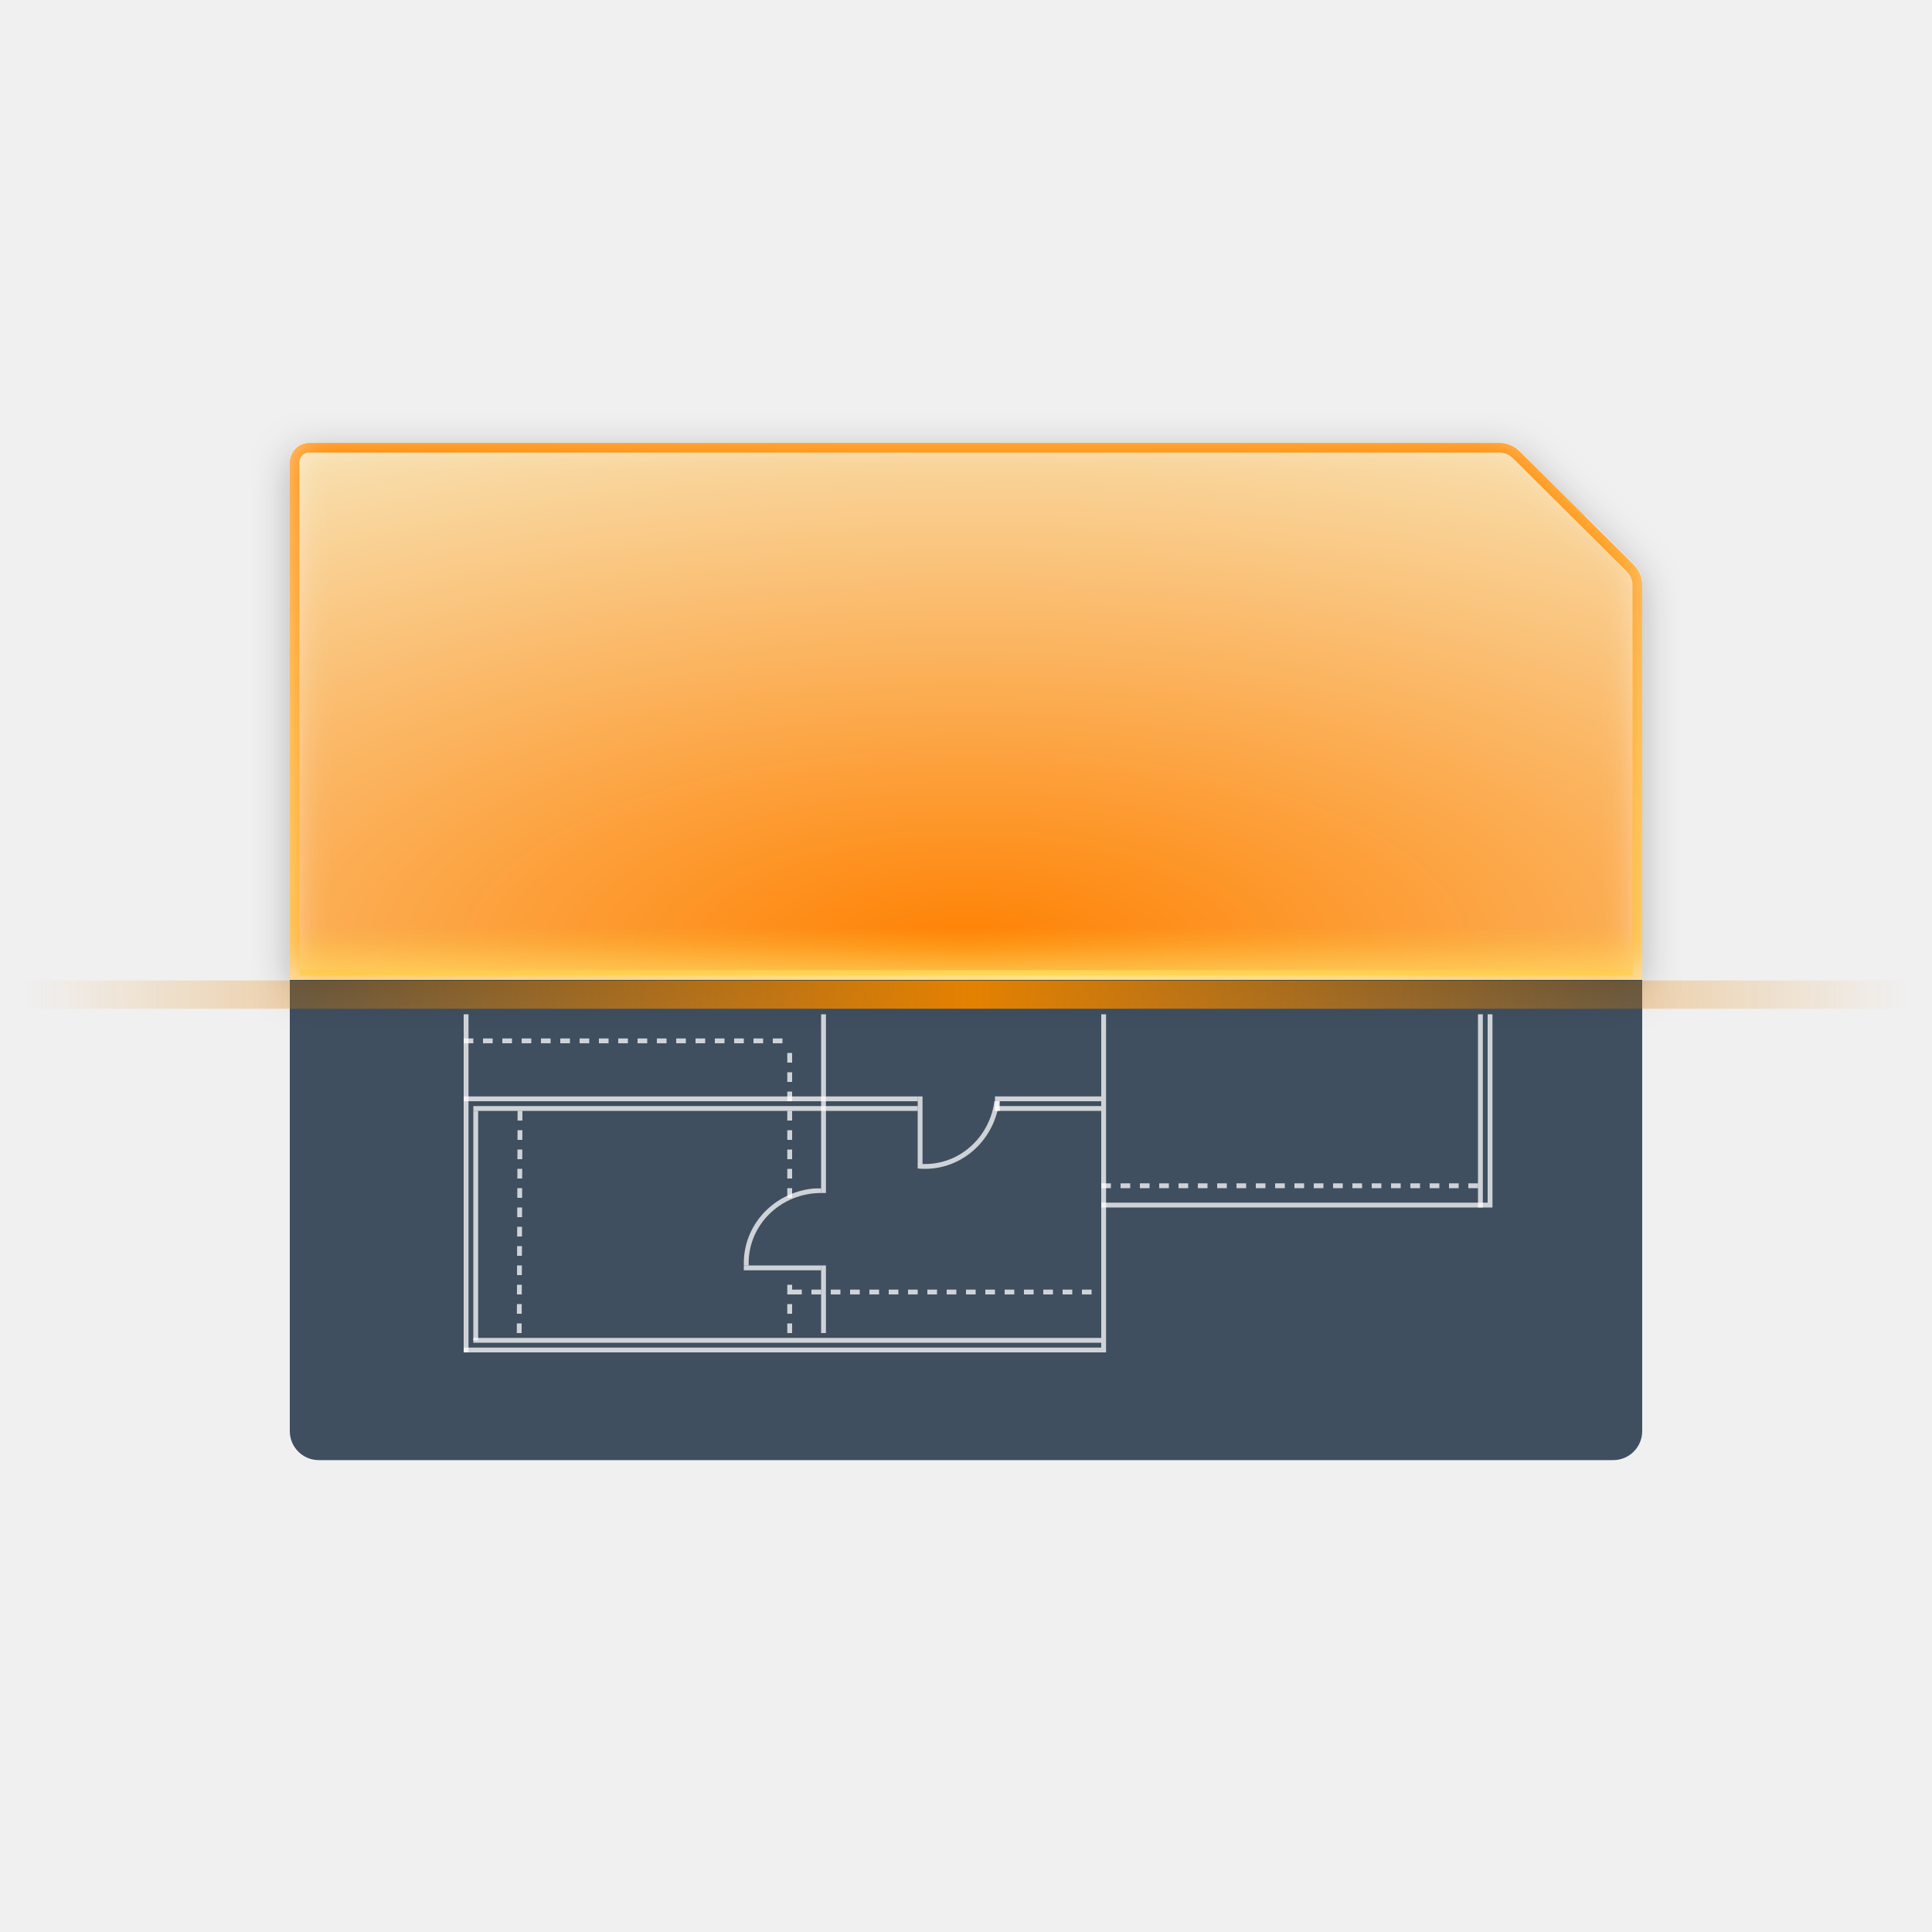
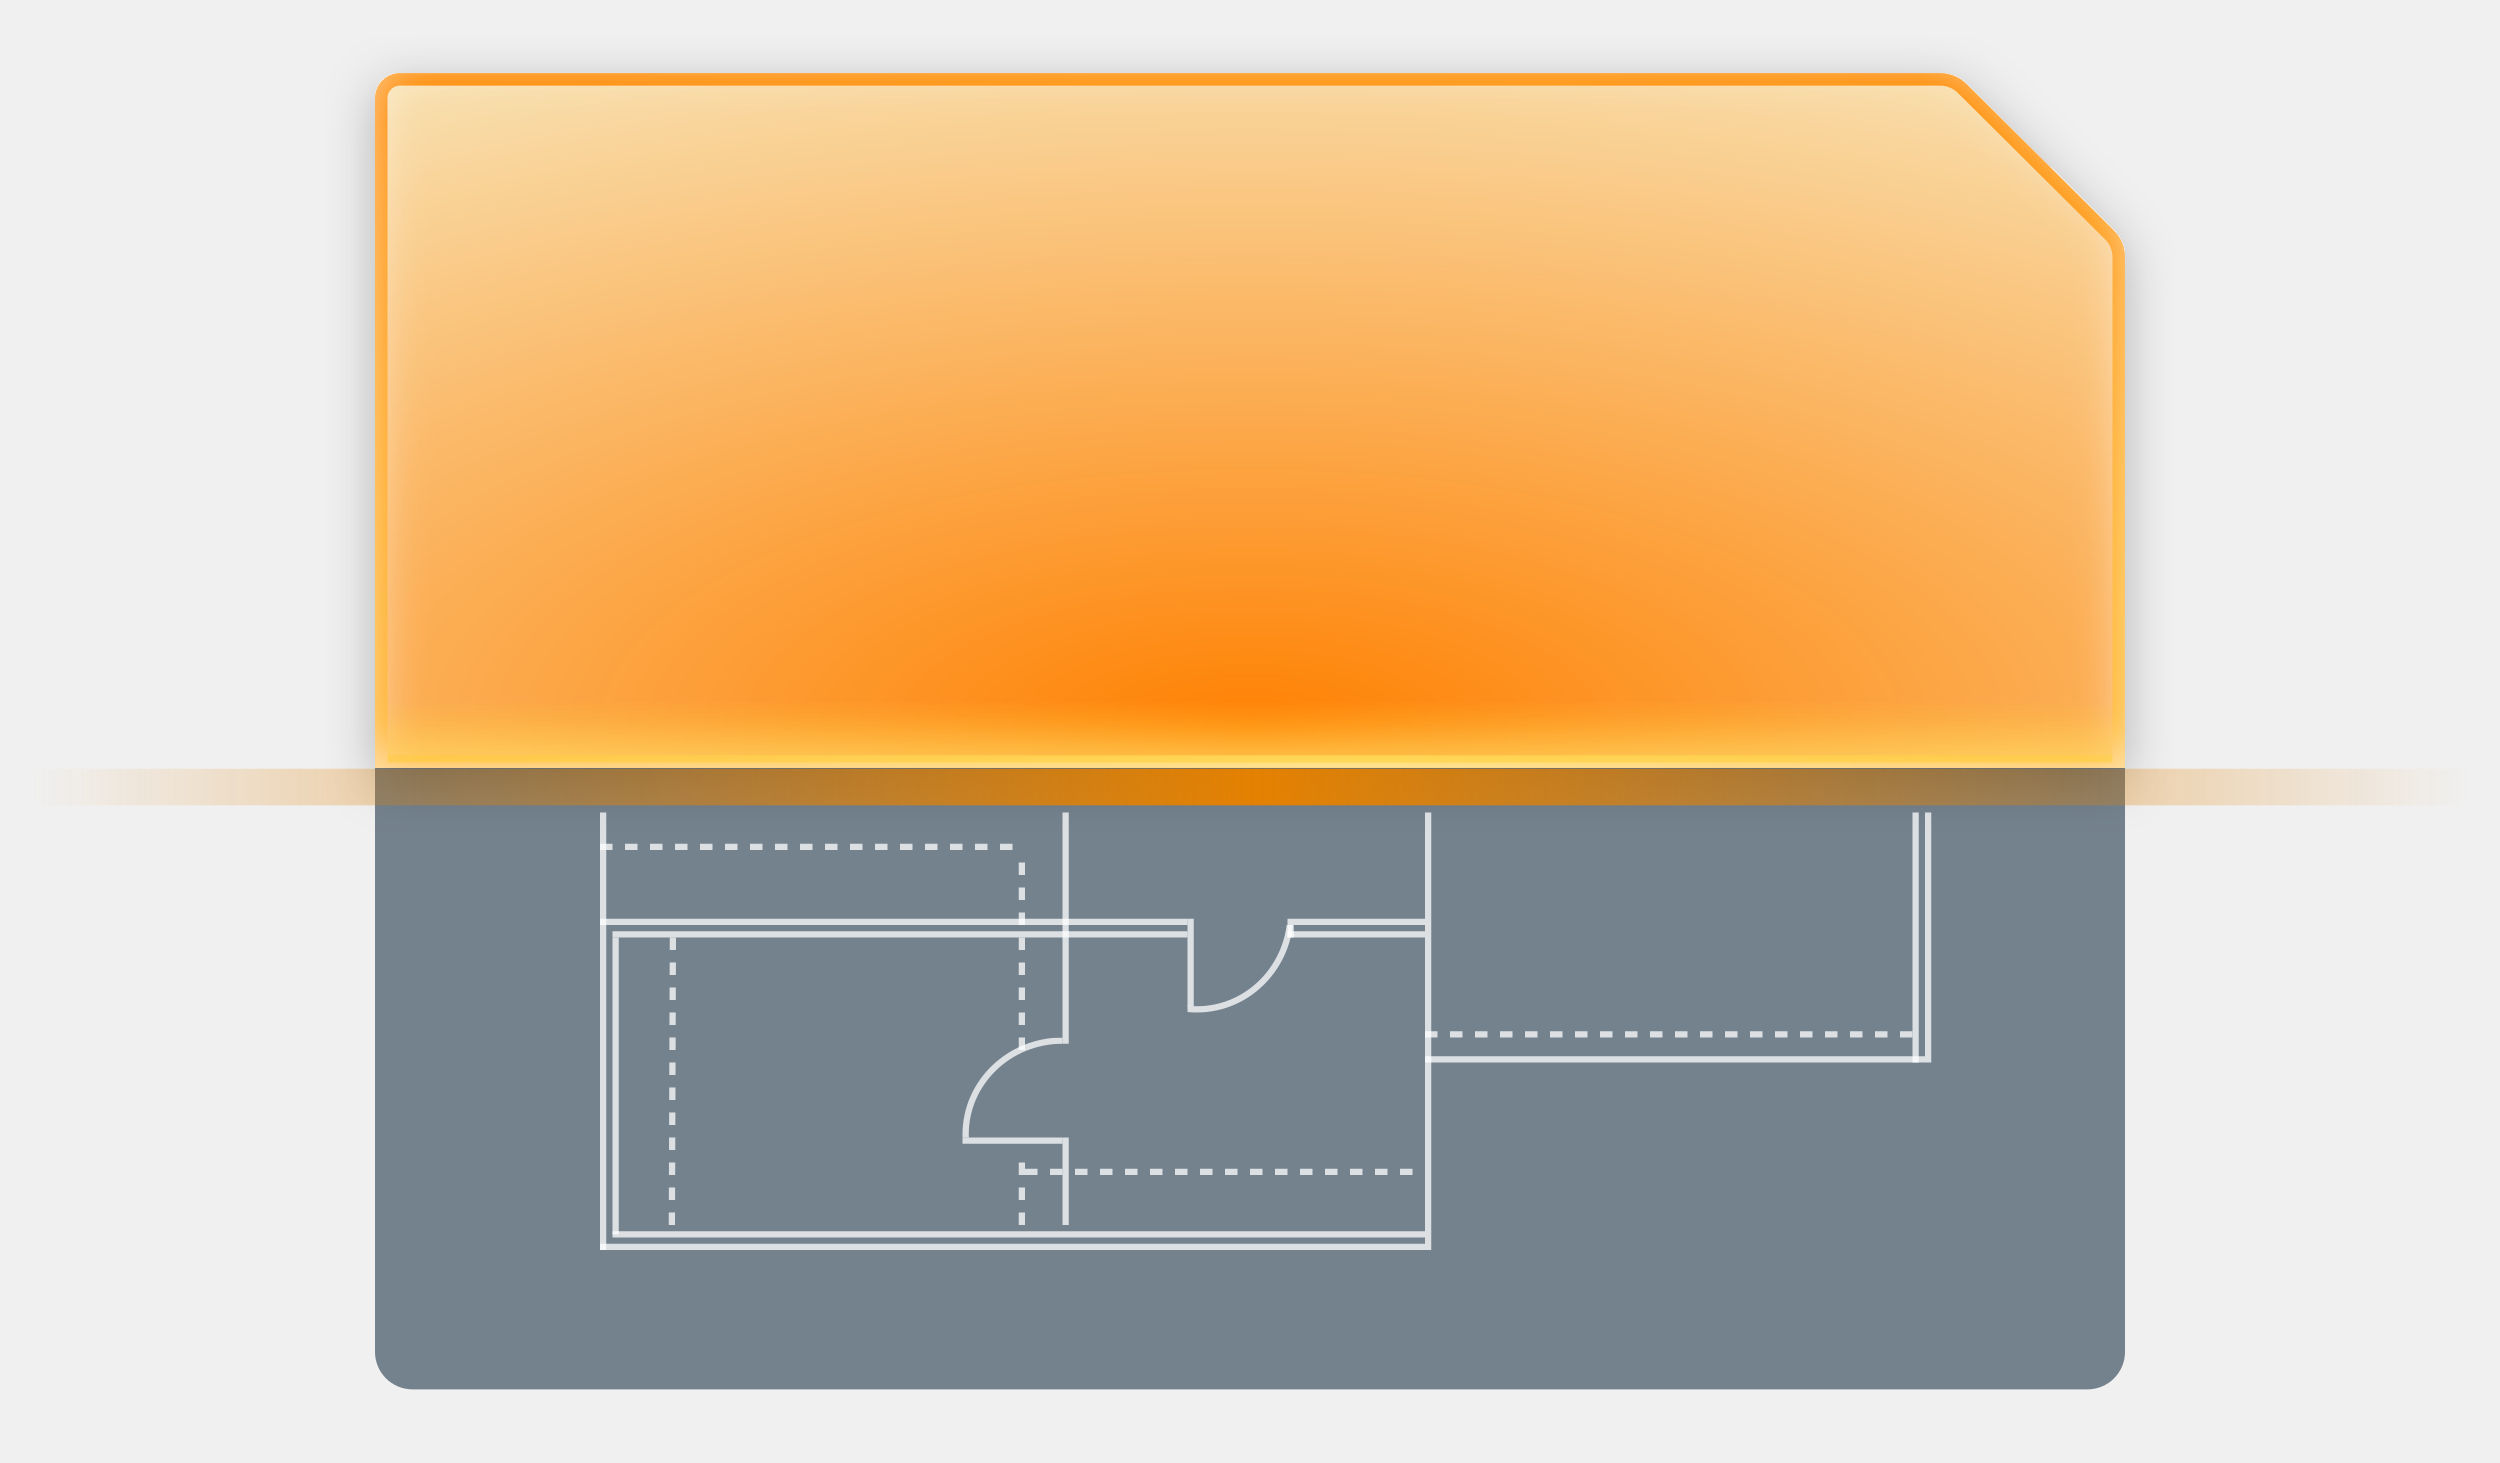
- <svg xmlns="http://www.w3.org/2000/svg" width="200" height="200" viewBox="0 0 200 200" fill="none">
-   <path d="M30 98.5H130H170V148.15C170 149.807 168.657 151.15 167 151.15H33C31.343 151.15 30 149.807 30 148.15V98.5Z" fill="#051A2F" fill-opacity="0.75" />
-   <g filter="url(#filter0_di_1233_2)">
-     <path d="M30 47.85C30 46.745 30.895 45.85 32 45.85H155.214C156.007 45.85 156.767 46.164 157.329 46.723L169.115 58.441C169.682 59.005 170 59.77 170 60.569V101.425H30V47.85Z" fill="url(#paint0_radial_1233_2)" />
-     <path d="M32 46.35H155.214C155.874 46.35 156.508 46.612 156.977 47.078L168.763 58.796C169.235 59.266 169.5 59.903 169.5 60.569V100.925H30.5V47.85C30.5 47.022 31.172 46.35 32 46.35Z" stroke="url(#paint1_radial_1233_2)" />
+ <svg xmlns="http://www.w3.org/2000/svg" width="200" height="117" viewBox="0 0 200 117" fill="none">
+   <g clip-path="url(#clip0_1369_282)">
+     <path d="M30 58.5H130H170V108.15C170 109.807 168.657 111.15 167 111.15H33C31.343 111.15 30 109.807 30 108.15V58.5Z" fill="#4B5D6E" fill-opacity="0.75" />
+     <g filter="url(#filter0_di_1369_282)">
+       <path d="M30 7.85C30 6.745 30.895 5.85 32 5.85H155.214C156.007 5.85 156.767 6.164 157.329 6.723L169.115 18.441C169.682 19.005 170 19.77 170 20.569V61.425H30V7.85Z" fill="url(#paint0_radial_1369_282)" />
+       <path d="M32 6.35H155.214C155.874 6.35 156.508 6.612 156.977 7.078L168.763 18.796C169.235 19.265 169.5 19.903 169.5 20.569V60.925H30.5V7.85C30.5 7.022 31.172 6.35 32 6.35Z" stroke="url(#paint1_radial_1369_282)" />
+     </g>
+     <rect y="61.5" width="200" height="2.925" rx="1" fill="url(#paint2_linear_1369_282)" />
+     <rect x="31" y="53" width="138" height="8" fill="url(#paint3_linear_1369_282)" fill-opacity="0.4" />
+     <line x1="48.25" y1="65" x2="48.25" y2="100" stroke="white" stroke-opacity="0.75" stroke-width="0.5" />
+     <line x1="85.25" y1="65" x2="85.25" y2="83.5" stroke="white" stroke-opacity="0.75" stroke-width="0.5" />
+     <line x1="85.25" y1="91" x2="85.25" y2="98" stroke="white" stroke-opacity="0.75" stroke-width="0.5" />
+     <path d="M49.25 75V98.751" stroke="white" stroke-opacity="0.75" stroke-width="0.5" />
+     <line x1="114.25" y1="65" x2="114.25" y2="100" stroke="white" stroke-opacity="0.75" stroke-width="0.5" />
+     <line x1="153.25" y1="65" x2="153.25" y2="85" stroke="white" stroke-opacity="0.75" stroke-width="0.5" />
+     <line x1="154.25" y1="65" x2="154.25" y2="85" stroke="white" stroke-opacity="0.75" stroke-width="0.5" />
+     <line x1="48" y1="99.75" x2="114" y2="99.75" stroke="white" stroke-opacity="0.75" stroke-width="0.5" />
+     <line x1="49" y1="98.75" x2="114" y2="98.75" stroke="white" stroke-opacity="0.75" stroke-width="0.5" />
+     <line x1="49" y1="74.75" x2="95" y2="74.75" stroke="white" stroke-opacity="0.75" stroke-width="0.5" />
+     <line x1="114" y1="84.75" x2="154" y2="84.75" stroke="white" stroke-opacity="0.75" stroke-width="0.5" />
+     <line x1="103" y1="74.75" x2="114" y2="74.75" stroke="white" stroke-opacity="0.75" stroke-width="0.5" />
+     <line x1="48" y1="73.75" x2="95" y2="73.75" stroke="white" stroke-opacity="0.75" stroke-width="0.5" />
+     <line x1="103" y1="73.75" x2="114" y2="73.75" stroke="white" stroke-opacity="0.75" stroke-width="0.5" />
+     <line x1="95.25" y1="73.5" x2="95.25" y2="80.5" stroke="white" stroke-opacity="0.75" stroke-width="0.5" />
+     <line x1="103.25" y1="74" x2="103.25" y2="75" stroke="white" stroke-opacity="0.75" stroke-width="0.5" />
+     <line x1="48" y1="67.75" x2="82" y2="67.75" stroke="white" stroke-opacity="0.75" stroke-width="0.5" stroke-dasharray="1 1" />
+     <line x1="114" y1="82.75" x2="153" y2="82.75" stroke="white" stroke-opacity="0.75" stroke-width="0.5" stroke-dasharray="1 1" />
+     <line x1="81.75" y1="84" x2="81.75" y2="68" stroke="white" stroke-opacity="0.75" stroke-width="0.5" stroke-dasharray="1 1" />
+     <line x1="53.75" y1="97.999" x2="53.831" y2="74.999" stroke="white" stroke-opacity="0.75" stroke-width="0.5" stroke-dasharray="1 1" />
+     <mask id="mask0_1369_282" style="mask-type:alpha" maskUnits="userSpaceOnUse" x="88" y="65" width="16" height="16">
+       <path d="M95.75 65.25C99.885 65.25 103.25 68.712 103.25 73C103.25 77.288 99.885 80.75 95.75 80.75C91.615 80.75 88.25 77.288 88.25 73C88.25 68.712 91.615 65.25 95.75 65.25Z" stroke="white" stroke-opacity="0.75" stroke-width="0.5" />
+     </mask>
+     <g mask="url(#mask0_1369_282)">
+       <rect x="95" y="74" width="9" height="10" fill="white" />
+     </g>
+     <line y1="-0.25" x2="8" y2="-0.25" transform="matrix(-1 0 0 1 85 91.5)" stroke="white" stroke-opacity="0.75" stroke-width="0.5" />
+     <mask id="mask1_1369_282" style="mask-type:alpha" maskUnits="userSpaceOnUse" x="77" y="83" width="16" height="16">
+       <path d="M92.75 90.75C92.75 86.615 89.288 83.25 85 83.25C80.712 83.25 77.25 86.615 77.25 90.75C77.25 94.885 80.712 98.25 85 98.25C89.288 98.25 92.75 94.885 92.75 90.75Z" stroke="white" stroke-opacity="0.75" stroke-width="0.5" />
+     </mask>
+     <g mask="url(#mask1_1369_282)">
+       <rect width="8" height="10" transform="matrix(4.37114e-08 -1 -1 -4.37114e-08 85 91)" fill="white" />
+     </g>
+     <line x1="82" y1="93.75" x2="114" y2="93.75" stroke="white" stroke-opacity="0.75" stroke-width="0.5" stroke-dasharray="1 1" />
+     <line x1="81.75" y1="98" x2="81.75" y2="92" stroke="white" stroke-opacity="0.75" stroke-width="0.5" stroke-dasharray="1 1" />
  </g>
-   <rect y="101.5" width="200" height="2.925" rx="1" fill="url(#paint2_linear_1233_2)" />
-   <rect x="31" y="93" width="138" height="8" fill="url(#paint3_linear_1233_2)" fill-opacity="0.4" />
-   <line x1="48.25" y1="105" x2="48.25" y2="140" stroke="white" stroke-opacity="0.75" stroke-width="0.5" />
-   <line x1="85.25" y1="105" x2="85.25" y2="123.5" stroke="white" stroke-opacity="0.75" stroke-width="0.5" />
-   <line x1="85.25" y1="131" x2="85.25" y2="138" stroke="white" stroke-opacity="0.75" stroke-width="0.5" />
-   <path d="M49.25 115V138.751" stroke="white" stroke-opacity="0.75" stroke-width="0.5" />
-   <line x1="114.25" y1="105" x2="114.25" y2="140" stroke="white" stroke-opacity="0.75" stroke-width="0.5" />
-   <line x1="153.25" y1="105" x2="153.25" y2="125" stroke="white" stroke-opacity="0.75" stroke-width="0.5" />
-   <line x1="154.25" y1="105" x2="154.25" y2="125" stroke="white" stroke-opacity="0.75" stroke-width="0.5" />
-   <line x1="48" y1="139.75" x2="114" y2="139.75" stroke="white" stroke-opacity="0.75" stroke-width="0.5" />
-   <line x1="49" y1="138.75" x2="114" y2="138.75" stroke="white" stroke-opacity="0.75" stroke-width="0.5" />
-   <line x1="49" y1="114.75" x2="95" y2="114.75" stroke="white" stroke-opacity="0.75" stroke-width="0.5" />
-   <line x1="114" y1="124.75" x2="154" y2="124.75" stroke="white" stroke-opacity="0.75" stroke-width="0.5" />
-   <line x1="103" y1="114.75" x2="114" y2="114.75" stroke="white" stroke-opacity="0.75" stroke-width="0.5" />
-   <line x1="48" y1="113.75" x2="95" y2="113.75" stroke="white" stroke-opacity="0.75" stroke-width="0.5" />
-   <line x1="103" y1="113.75" x2="114" y2="113.75" stroke="white" stroke-opacity="0.75" stroke-width="0.5" />
-   <line x1="95.25" y1="113.5" x2="95.25" y2="120.5" stroke="white" stroke-opacity="0.75" stroke-width="0.5" />
-   <line x1="103.25" y1="114" x2="103.25" y2="115" stroke="white" stroke-opacity="0.75" stroke-width="0.5" />
-   <line x1="48" y1="107.75" x2="82" y2="107.75" stroke="white" stroke-opacity="0.75" stroke-width="0.5" stroke-dasharray="1 1" />
-   <line x1="114" y1="122.75" x2="153" y2="122.75" stroke="white" stroke-opacity="0.75" stroke-width="0.5" stroke-dasharray="1 1" />
-   <line x1="81.75" y1="124" x2="81.75" y2="108" stroke="white" stroke-opacity="0.75" stroke-width="0.5" stroke-dasharray="1 1" />
-   <line x1="53.75" y1="137.999" x2="53.831" y2="114.999" stroke="white" stroke-opacity="0.75" stroke-width="0.5" stroke-dasharray="1 1" />
-   <mask id="mask0_1233_2" style="mask-type:alpha" maskUnits="userSpaceOnUse" x="88" y="105" width="16" height="16">
-     <path d="M95.75 105.25C99.885 105.25 103.25 108.712 103.25 113C103.25 117.288 99.885 120.75 95.75 120.75C91.615 120.75 88.25 117.288 88.25 113C88.25 108.712 91.615 105.25 95.75 105.25Z" stroke="white" stroke-opacity="0.75" stroke-width="0.5" />
-   </mask>
-   <g mask="url(#mask0_1233_2)">
-     <rect x="95" y="114" width="9" height="10" fill="white" />
-   </g>
-   <line y1="-0.25" x2="8" y2="-0.25" transform="matrix(-1 0 0 1 85 131.5)" stroke="white" stroke-opacity="0.75" stroke-width="0.5" />
-   <mask id="mask1_1233_2" style="mask-type:alpha" maskUnits="userSpaceOnUse" x="77" y="123" width="16" height="16">
-     <path d="M92.75 130.75C92.75 126.615 89.288 123.25 85 123.25C80.712 123.25 77.25 126.615 77.25 130.75C77.25 134.885 80.712 138.25 85 138.25C89.288 138.25 92.75 134.885 92.75 130.75Z" stroke="white" stroke-opacity="0.75" stroke-width="0.5" />
-   </mask>
-   <g mask="url(#mask1_1233_2)">
-     <rect width="8" height="10" transform="matrix(4.37114e-08 -1 -1 -4.37114e-08 85 131)" fill="white" />
-   </g>
-   <line x1="82" y1="133.75" x2="114" y2="133.75" stroke="white" stroke-opacity="0.75" stroke-width="0.5" stroke-dasharray="1 1" />
-   <line x1="81.75" y1="138" x2="81.75" y2="132" stroke="white" stroke-opacity="0.75" stroke-width="0.5" stroke-dasharray="1 1" />
  <defs>
-     <filter id="filter0_di_1233_2" x="26" y="42.85" width="148" height="63.575" filterUnits="userSpaceOnUse" color-interpolation-filters="sRGB">
+     <filter id="filter0_di_1369_282" x="26" y="2.85" width="148" height="63.575" filterUnits="userSpaceOnUse" color-interpolation-filters="sRGB">
      <feFlood flood-opacity="0" result="BackgroundImageFix" />
      <feColorMatrix in="SourceAlpha" type="matrix" values="0 0 0 0 0 0 0 0 0 0 0 0 0 0 0 0 0 0 127 0" result="hardAlpha" />
      <feOffset dy="1" />
      <feGaussianBlur stdDeviation="2" />
      <feComposite in2="hardAlpha" operator="out" />
      <feColorMatrix type="matrix" values="0 0 0 0 0 0 0 0 0 0 0 0 0 0 0 0 0 0 0.25 0" />
-       <feBlend mode="normal" in2="BackgroundImageFix" result="effect1_dropShadow_1233_2" />
-       <feBlend mode="normal" in="SourceGraphic" in2="effect1_dropShadow_1233_2" result="shape" />
+       <feBlend mode="normal" in2="BackgroundImageFix" result="effect1_dropShadow_1369_282" />
+       <feBlend mode="normal" in="SourceGraphic" in2="effect1_dropShadow_1369_282" result="shape" />
      <feColorMatrix in="SourceAlpha" type="matrix" values="0 0 0 0 0 0 0 0 0 0 0 0 0 0 0 0 0 0 127 0" result="hardAlpha" />
      <feOffset dy="-1" />
      <feGaussianBlur stdDeviation="2" />
      <feComposite in2="hardAlpha" operator="arithmetic" k2="-1" k3="1" />
      <feColorMatrix type="matrix" values="0 0 0 0 1 0 0 0 0 1 0 0 0 0 1 0 0 0 0.65 0" />
-       <feBlend mode="normal" in2="shape" result="effect2_innerShadow_1233_2" />
+       <feBlend mode="normal" in2="shape" result="effect2_innerShadow_1369_282" />
    </filter>
-     <radialGradient id="paint0_radial_1233_2" cx="0" cy="0" r="1" gradientUnits="userSpaceOnUse" gradientTransform="translate(100 98.5) rotate(-90) scale(58.5 147.368)">
+     <radialGradient id="paint0_radial_1369_282" cx="0" cy="0" r="1" gradientUnits="userSpaceOnUse" gradientTransform="translate(100 58.5) rotate(-90) scale(58.5 147.368)">
      <stop stop-color="#FF8102" />
      <stop offset="1" stop-color="#F8E0B0" />
    </radialGradient>
-     <radialGradient id="paint1_radial_1233_2" cx="0" cy="0" r="1" gradientUnits="userSpaceOnUse" gradientTransform="translate(107.5 101.425) rotate(-90) scale(59.9625 151.053)">
+     <radialGradient id="paint1_radial_1369_282" cx="0" cy="0" r="1" gradientUnits="userSpaceOnUse" gradientTransform="translate(107.5 61.425) rotate(-90) scale(59.9625 151.053)">
      <stop stop-color="#FFCD32" />
      <stop offset="1" stop-color="#FF8900" />
    </radialGradient>
-     <linearGradient id="paint2_linear_1233_2" x1="2.5" y1="102.963" x2="197.5" y2="102.963" gradientUnits="userSpaceOnUse">
+     <linearGradient id="paint2_linear_1369_282" x1="2.5" y1="62.963" x2="197.5" y2="62.962" gradientUnits="userSpaceOnUse">
      <stop stop-color="#E48101" stop-opacity="0" />
      <stop offset="0.503" stop-color="#E48101" />
      <stop offset="1" stop-color="#E48101" stop-opacity="0" />
    </linearGradient>
-     <linearGradient id="paint3_linear_1233_2" x1="32.5" y1="100" x2="32.5" y2="96" gradientUnits="userSpaceOnUse">
+     <linearGradient id="paint3_linear_1369_282" x1="32.5" y1="60" x2="32.5" y2="56" gradientUnits="userSpaceOnUse">
      <stop stop-color="#FFCB1F" />
      <stop offset="1" stop-color="#FFCB1F" stop-opacity="0" />
    </linearGradient>
+     <clipPath id="clip0_1369_282">
+       <rect width="200" height="117" fill="white" />
+     </clipPath>
  </defs>
</svg>
